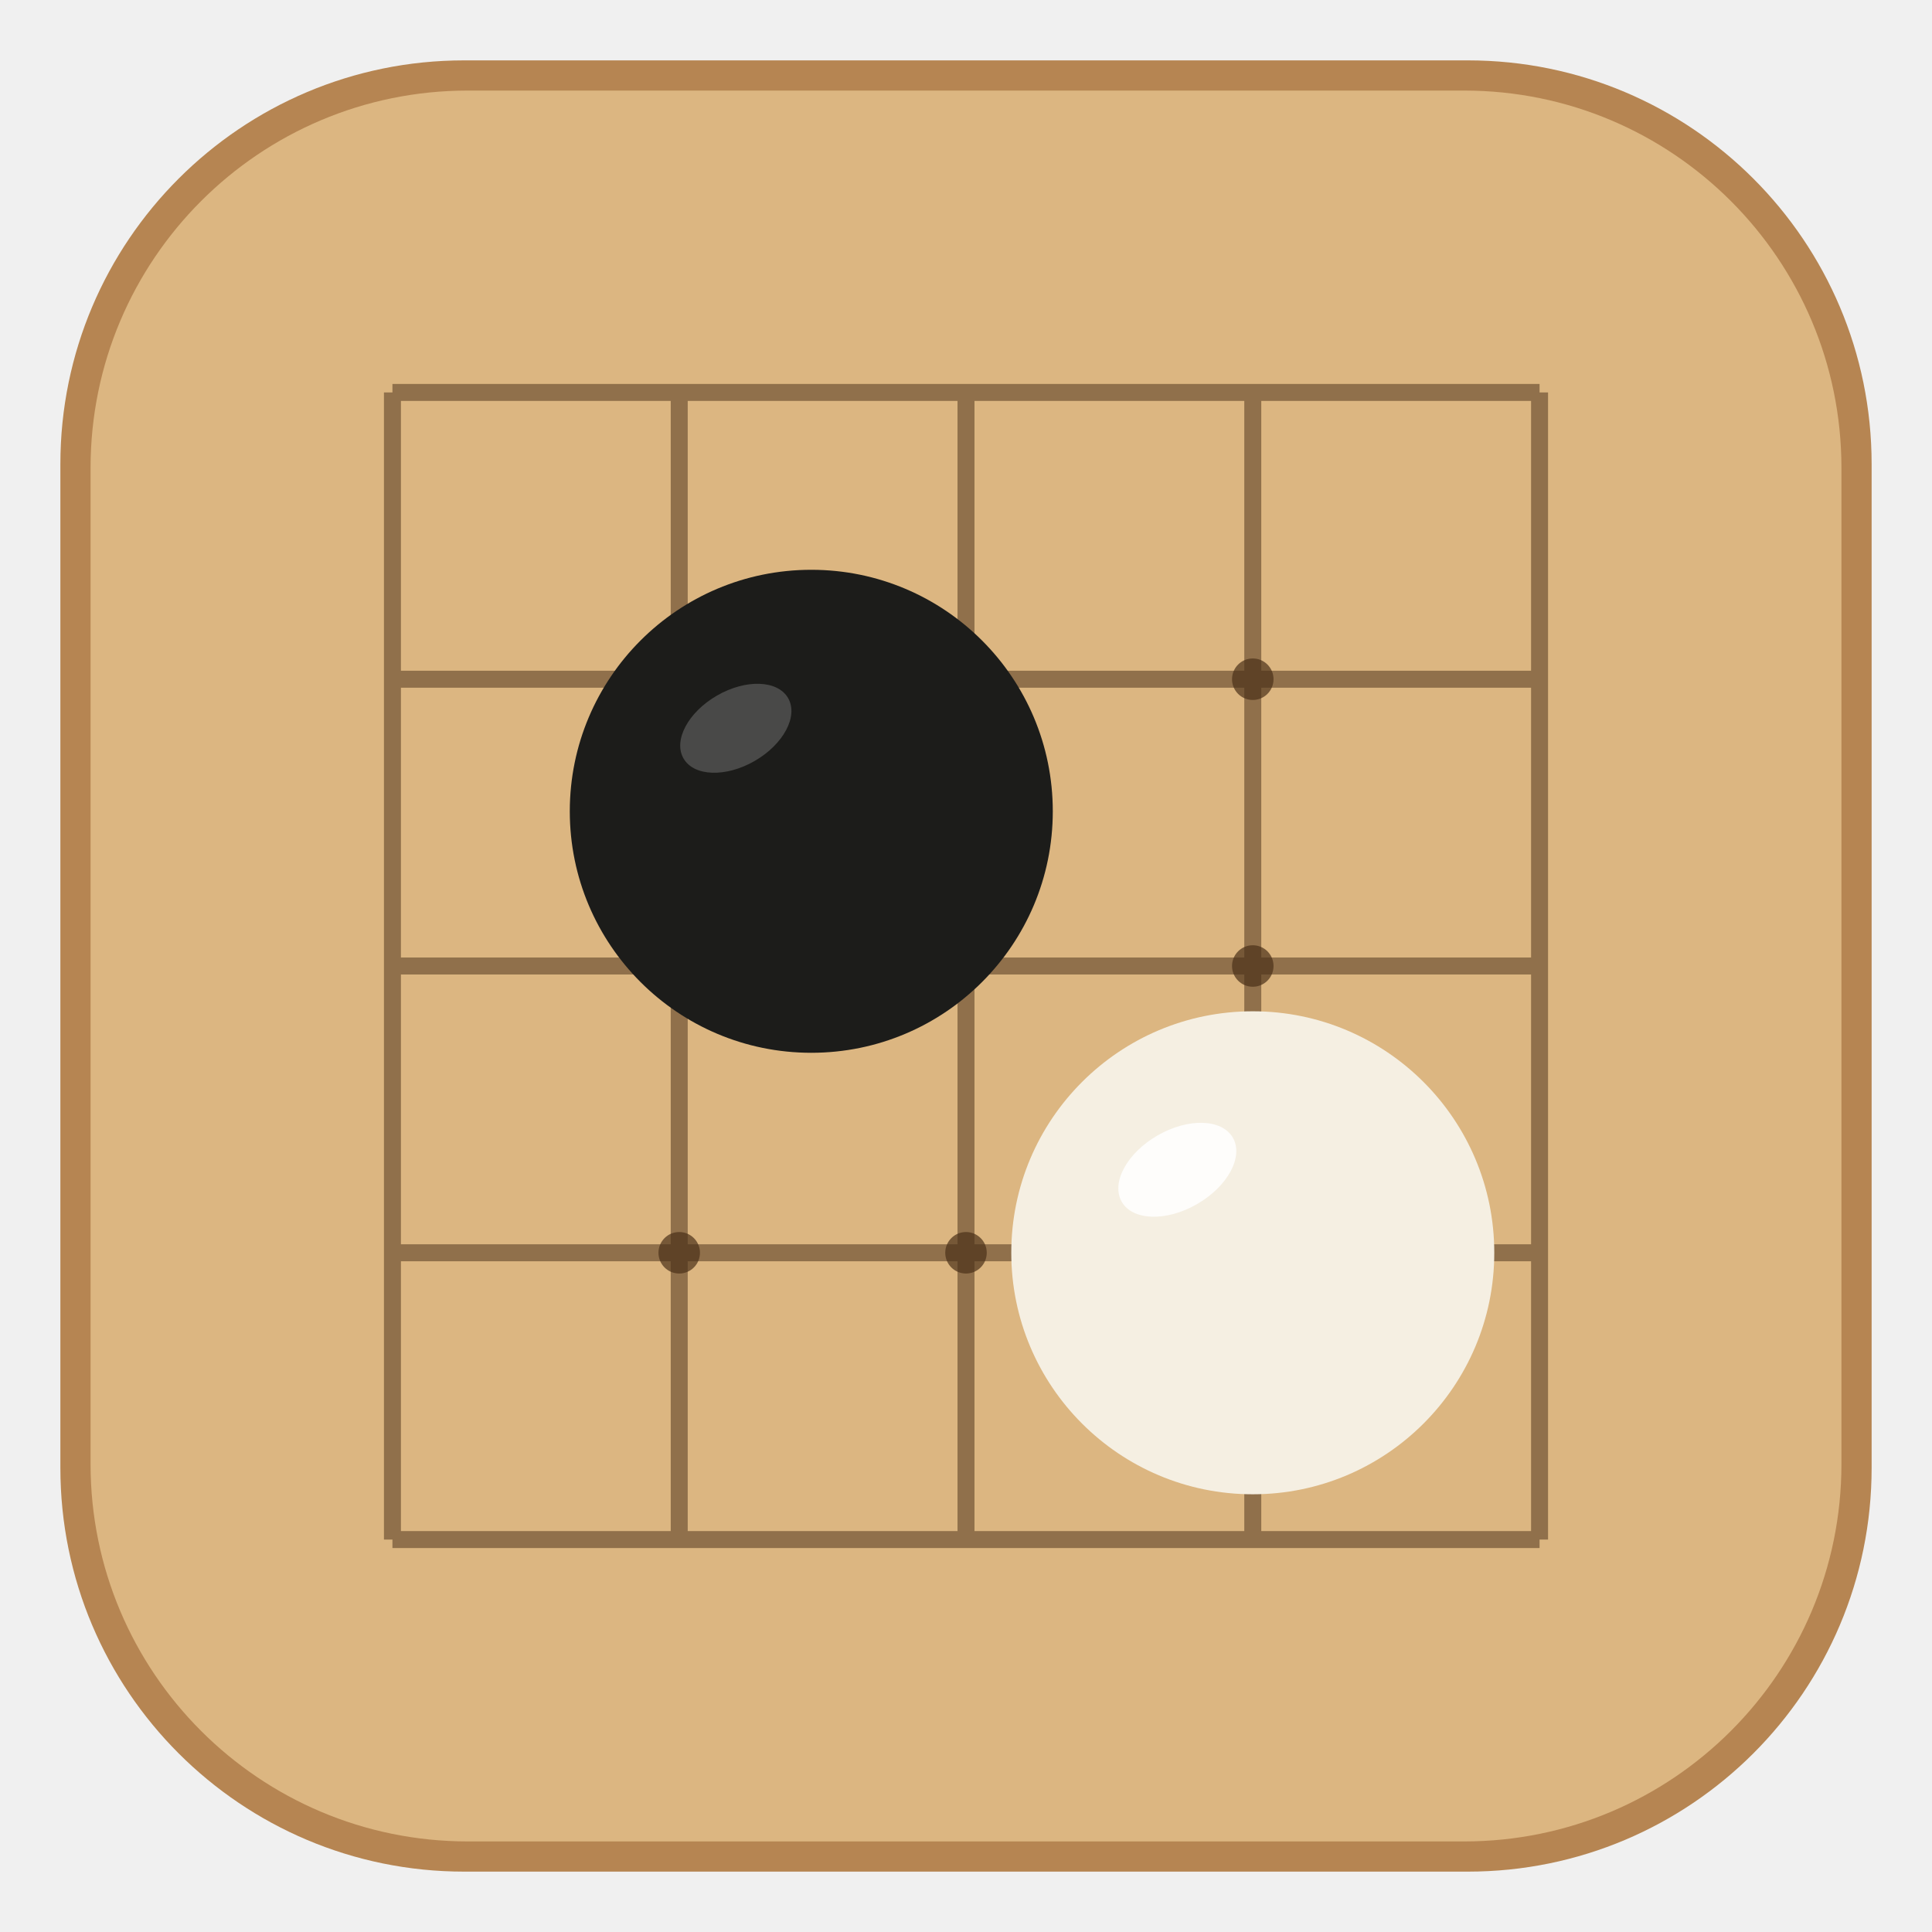
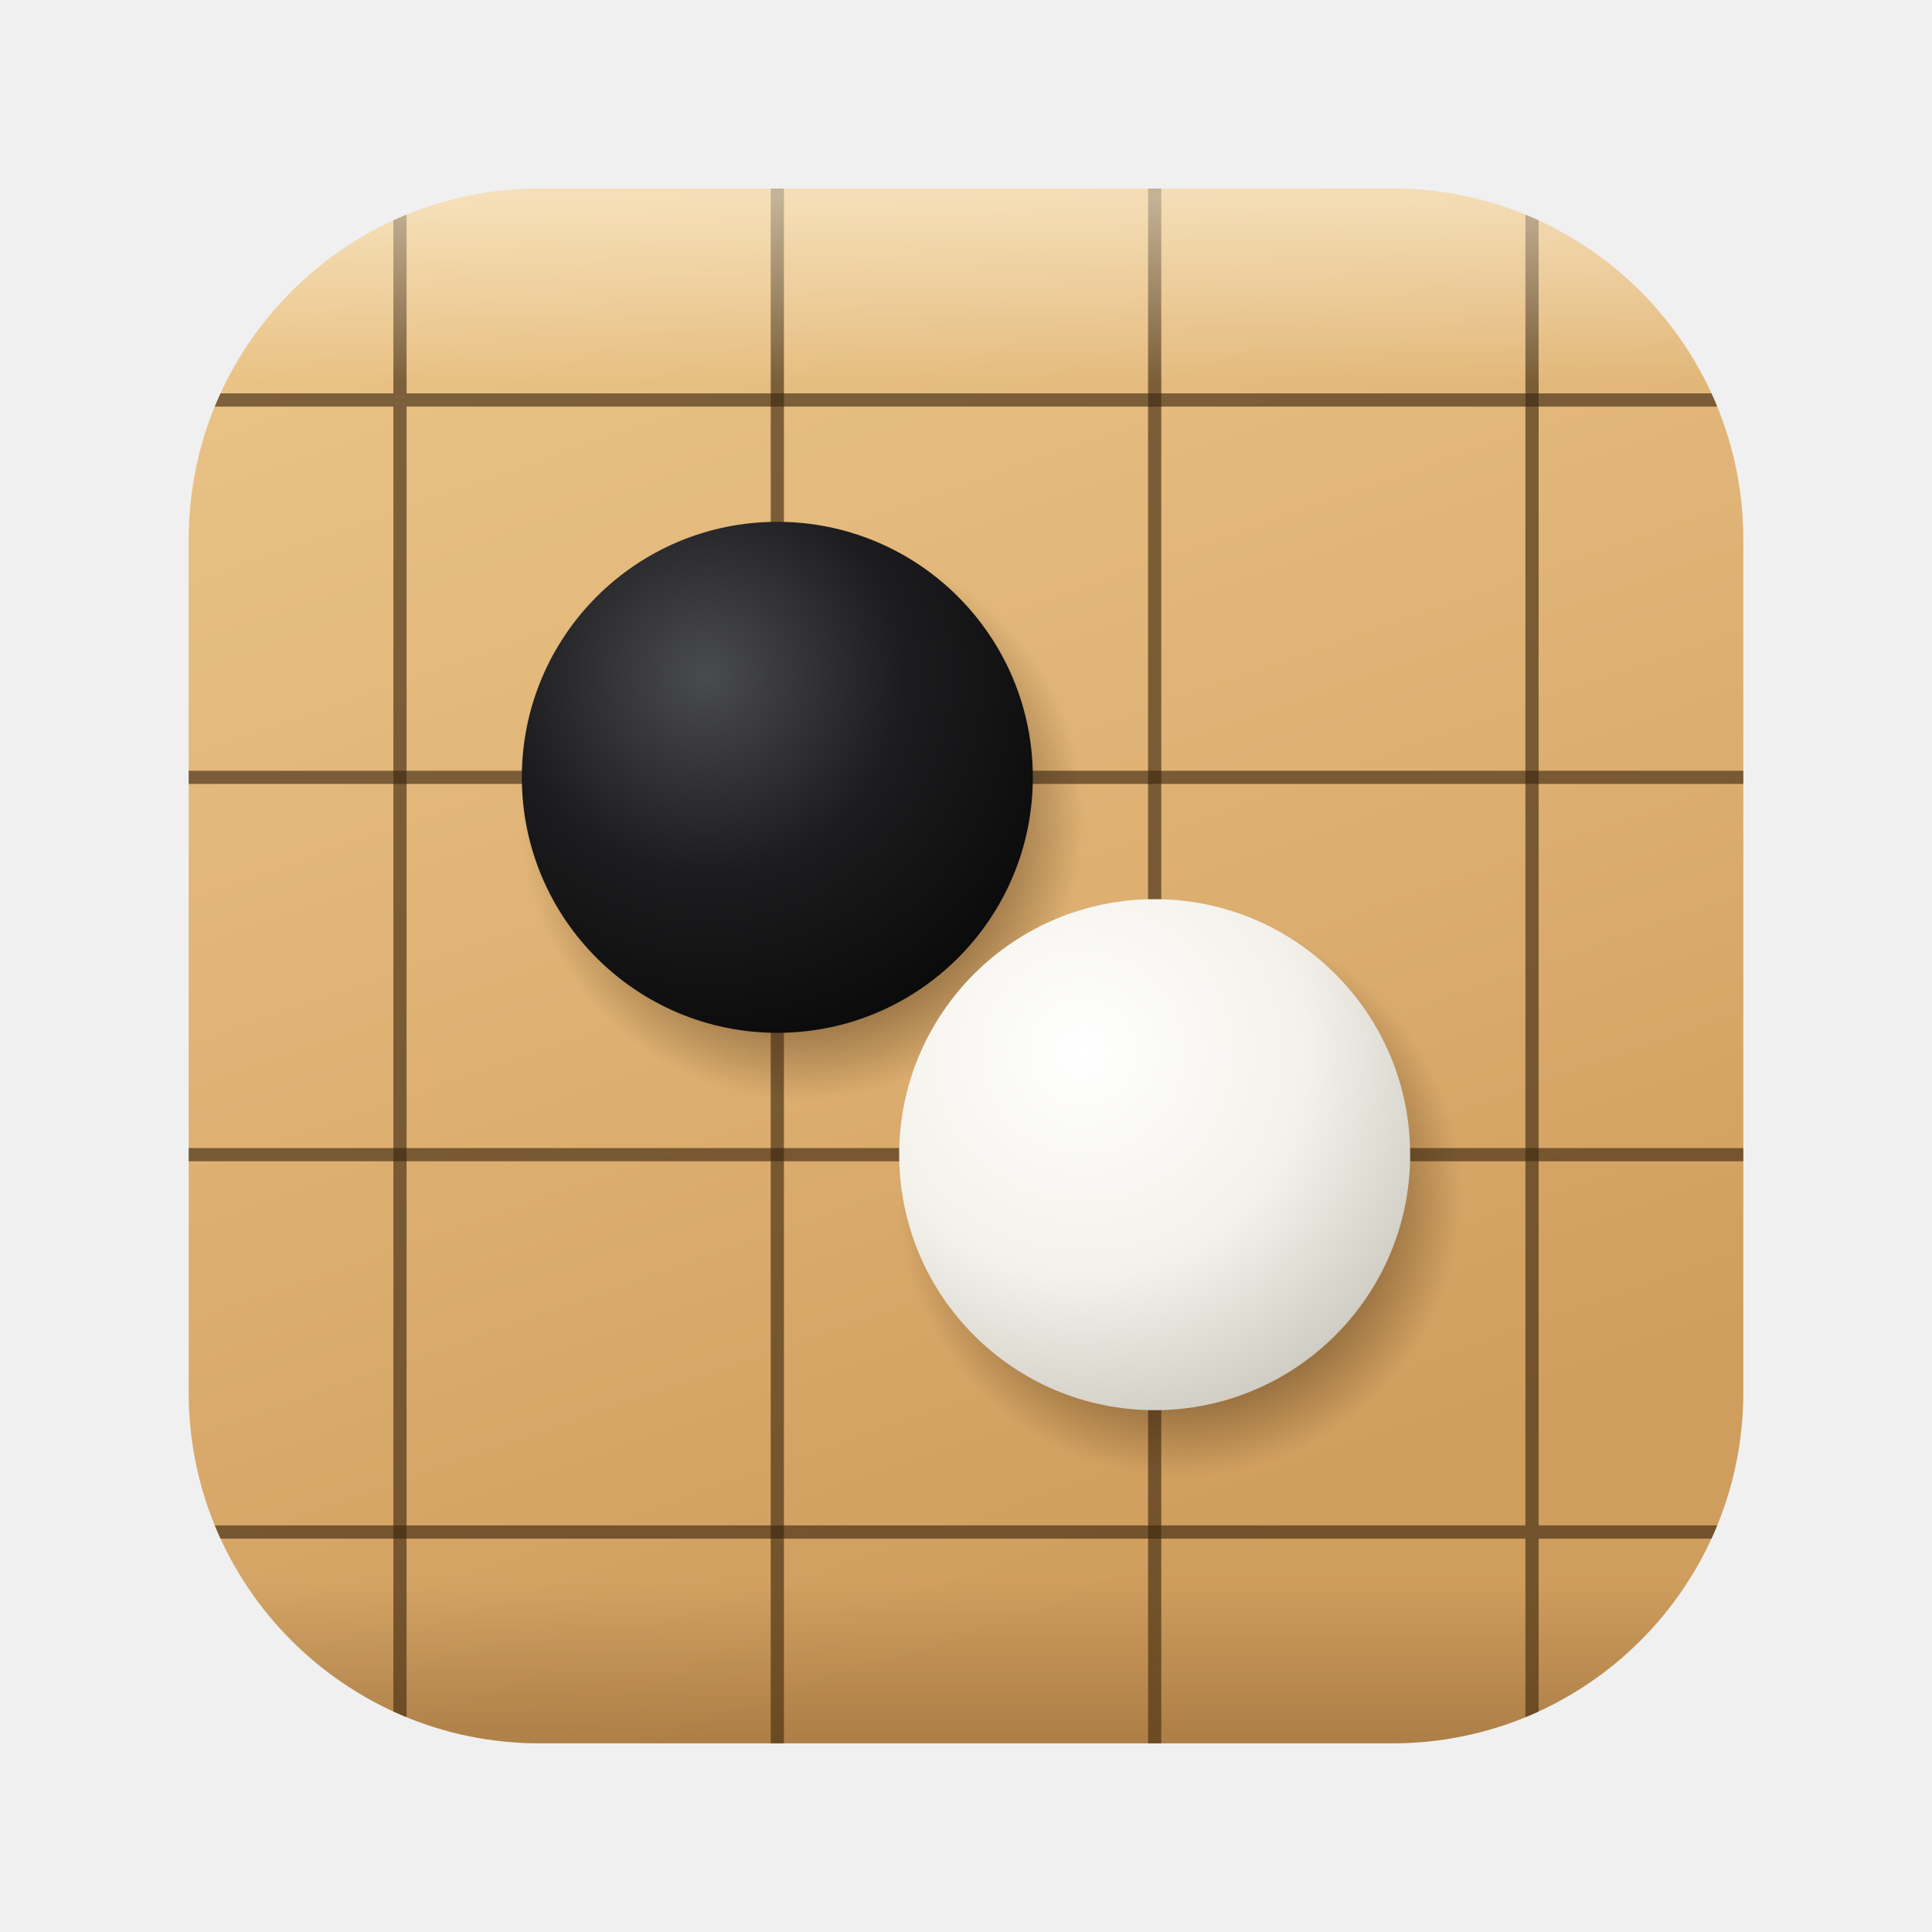
<svg xmlns="http://www.w3.org/2000/svg" width="1024" height="1024" viewBox="0 0 1024 1024">
  <defs>
-     <linearGradient id="wood" x1="0" y1="0" x2="0" y2="1">
-       <stop offset="0" stop-color="#efd2a3" />
-       <stop offset="0.55" stop-color="#dcb681" />
-       <stop offset="1" stop-color="#c99a61" />
+     <linearGradient id="wood" x1="0" y1="0" x2="0.35" y2="1">
+       <stop offset="0" stop-color="#ecc68a" />
+       <stop offset="0.55" stop-color="#deb173" />
+       <stop offset="1" stop-color="#cf9d5d" />
    </linearGradient>
-     <radialGradient id="black" cx="0.34" cy="0.28" r="0.8">
-       <stop offset="0" stop-color="#74746e" />
-       <stop offset="0.55" stop-color="#242422" />
-       <stop offset="1" stop-color="#050505" />
+     <linearGradient id="lip" x1="0" y1="0" x2="0" y2="1">
+       <stop offset="0" stop-color="#fff6e0" stop-opacity="0.55" />
+       <stop offset="0.12" stop-color="#fff6e0" stop-opacity="0" />
+       <stop offset="0.9" stop-color="#5a3510" stop-opacity="0" />
+       <stop offset="1" stop-color="#5a3510" stop-opacity="0.28" />
+     </linearGradient>
+     <radialGradient id="black" cx="0.36" cy="0.3" r="0.78">
+       <stop offset="0" stop-color="#4a4b4e" />
+       <stop offset="0.5" stop-color="#1c1c1e" />
+       <stop offset="1" stop-color="#09090a" />
    </radialGradient>
-     <radialGradient id="white" cx="0.34" cy="0.28" r="0.8">
+     <radialGradient id="white" cx="0.36" cy="0.3" r="0.8">
      <stop offset="0" stop-color="#ffffff" />
-       <stop offset="0.6" stop-color="#f2ecde" />
-       <stop offset="1" stop-color="#c7c0af" />
+       <stop offset="0.55" stop-color="#f3f1ea" />
+       <stop offset="1" stop-color="#c9c6bd" />
    </radialGradient>
-     <filter id="shadow" x="-30%" y="-30%" width="160%" height="160%">
-       <feDropShadow dx="0" dy="14" stdDeviation="18" flood-color="#3a2410" flood-opacity="0.32" />
-     </filter>
+     <radialGradient id="shadow" cx="0.5" cy="0.5" r="0.5">
+       <stop offset="0.7" stop-color="#3a2108" stop-opacity="0.42" />
+       <stop offset="1" stop-color="#3a2108" stop-opacity="0" />
+     </radialGradient>
+     <clipPath id="body">
+       <rect x="100" y="100" width="824" height="824" rx="186" />
+     </clipPath>
  </defs>
-   <rect x="32" y="32" width="960" height="960" rx="214" fill="#b68552" />
-   <rect x="48" y="48" width="928" height="928" rx="200" fill="#dcb681" />
-   <g stroke="#4a3018" stroke-width="9" opacity="0.52">
-     <path d="M208 208H816M208 360H816M208 512H816M208 664H816M208 816H816" />
-     <path d="M208 208V816M360 208V816M512 208V816M664 208V816M816 208V816" />
+   <g clip-path="url(#body)">
+     <rect x="100" y="100" width="824" height="824" fill="url(#wood)" />
+     <g stroke="#3b250f" stroke-opacity="0.62" stroke-width="7" fill="none">
+       <path d="M212 100V924M100 212H924" />
+       <path d="M412 100V924M100 412H924" />
+       <path d="M612 100V924M100 612H924" />
+       <path d="M812 100V924M100 812H924" />
+     </g>
+     <circle cx="425.542" cy="433.667" r="148.963" fill="url(#shadow)" />
+     <circle cx="625.542" cy="633.667" r="148.963" fill="url(#shadow)" />
+     <circle cx="412" cy="412" r="135.421" fill="url(#black)" />
+     <circle cx="612" cy="612" r="135.421" fill="url(#white)" />
+     <rect x="100" y="100" width="824" height="824" fill="url(#lip)" />
  </g>
-   <g fill="#4a3018" opacity="0.7">
-     <circle cx="360" cy="360" r="11" />
-     <circle cx="512" cy="360" r="11" />
-     <circle cx="664" cy="360" r="11" />
-     <circle cx="360" cy="512" r="11" />
-     <circle cx="512" cy="512" r="11" />
-     <circle cx="664" cy="512" r="11" />
-     <circle cx="360" cy="664" r="11" />
-     <circle cx="512" cy="664" r="11" />
-     <circle cx="664" cy="664" r="11" />
-   </g>
-   <circle cx="430" cy="430" r="128" fill="#1c1c1a" />
-   <circle cx="664" cy="664" r="128" fill="#f5efe2" />
-   <ellipse cx="390" cy="386" rx="32" ry="20" fill="#ffffff" opacity="0.20" transform="rotate(-30 390 386)" />
-   <ellipse cx="624" cy="620" rx="34" ry="21" fill="#ffffff" opacity="0.85" transform="rotate(-30 624 620)" />
</svg>
